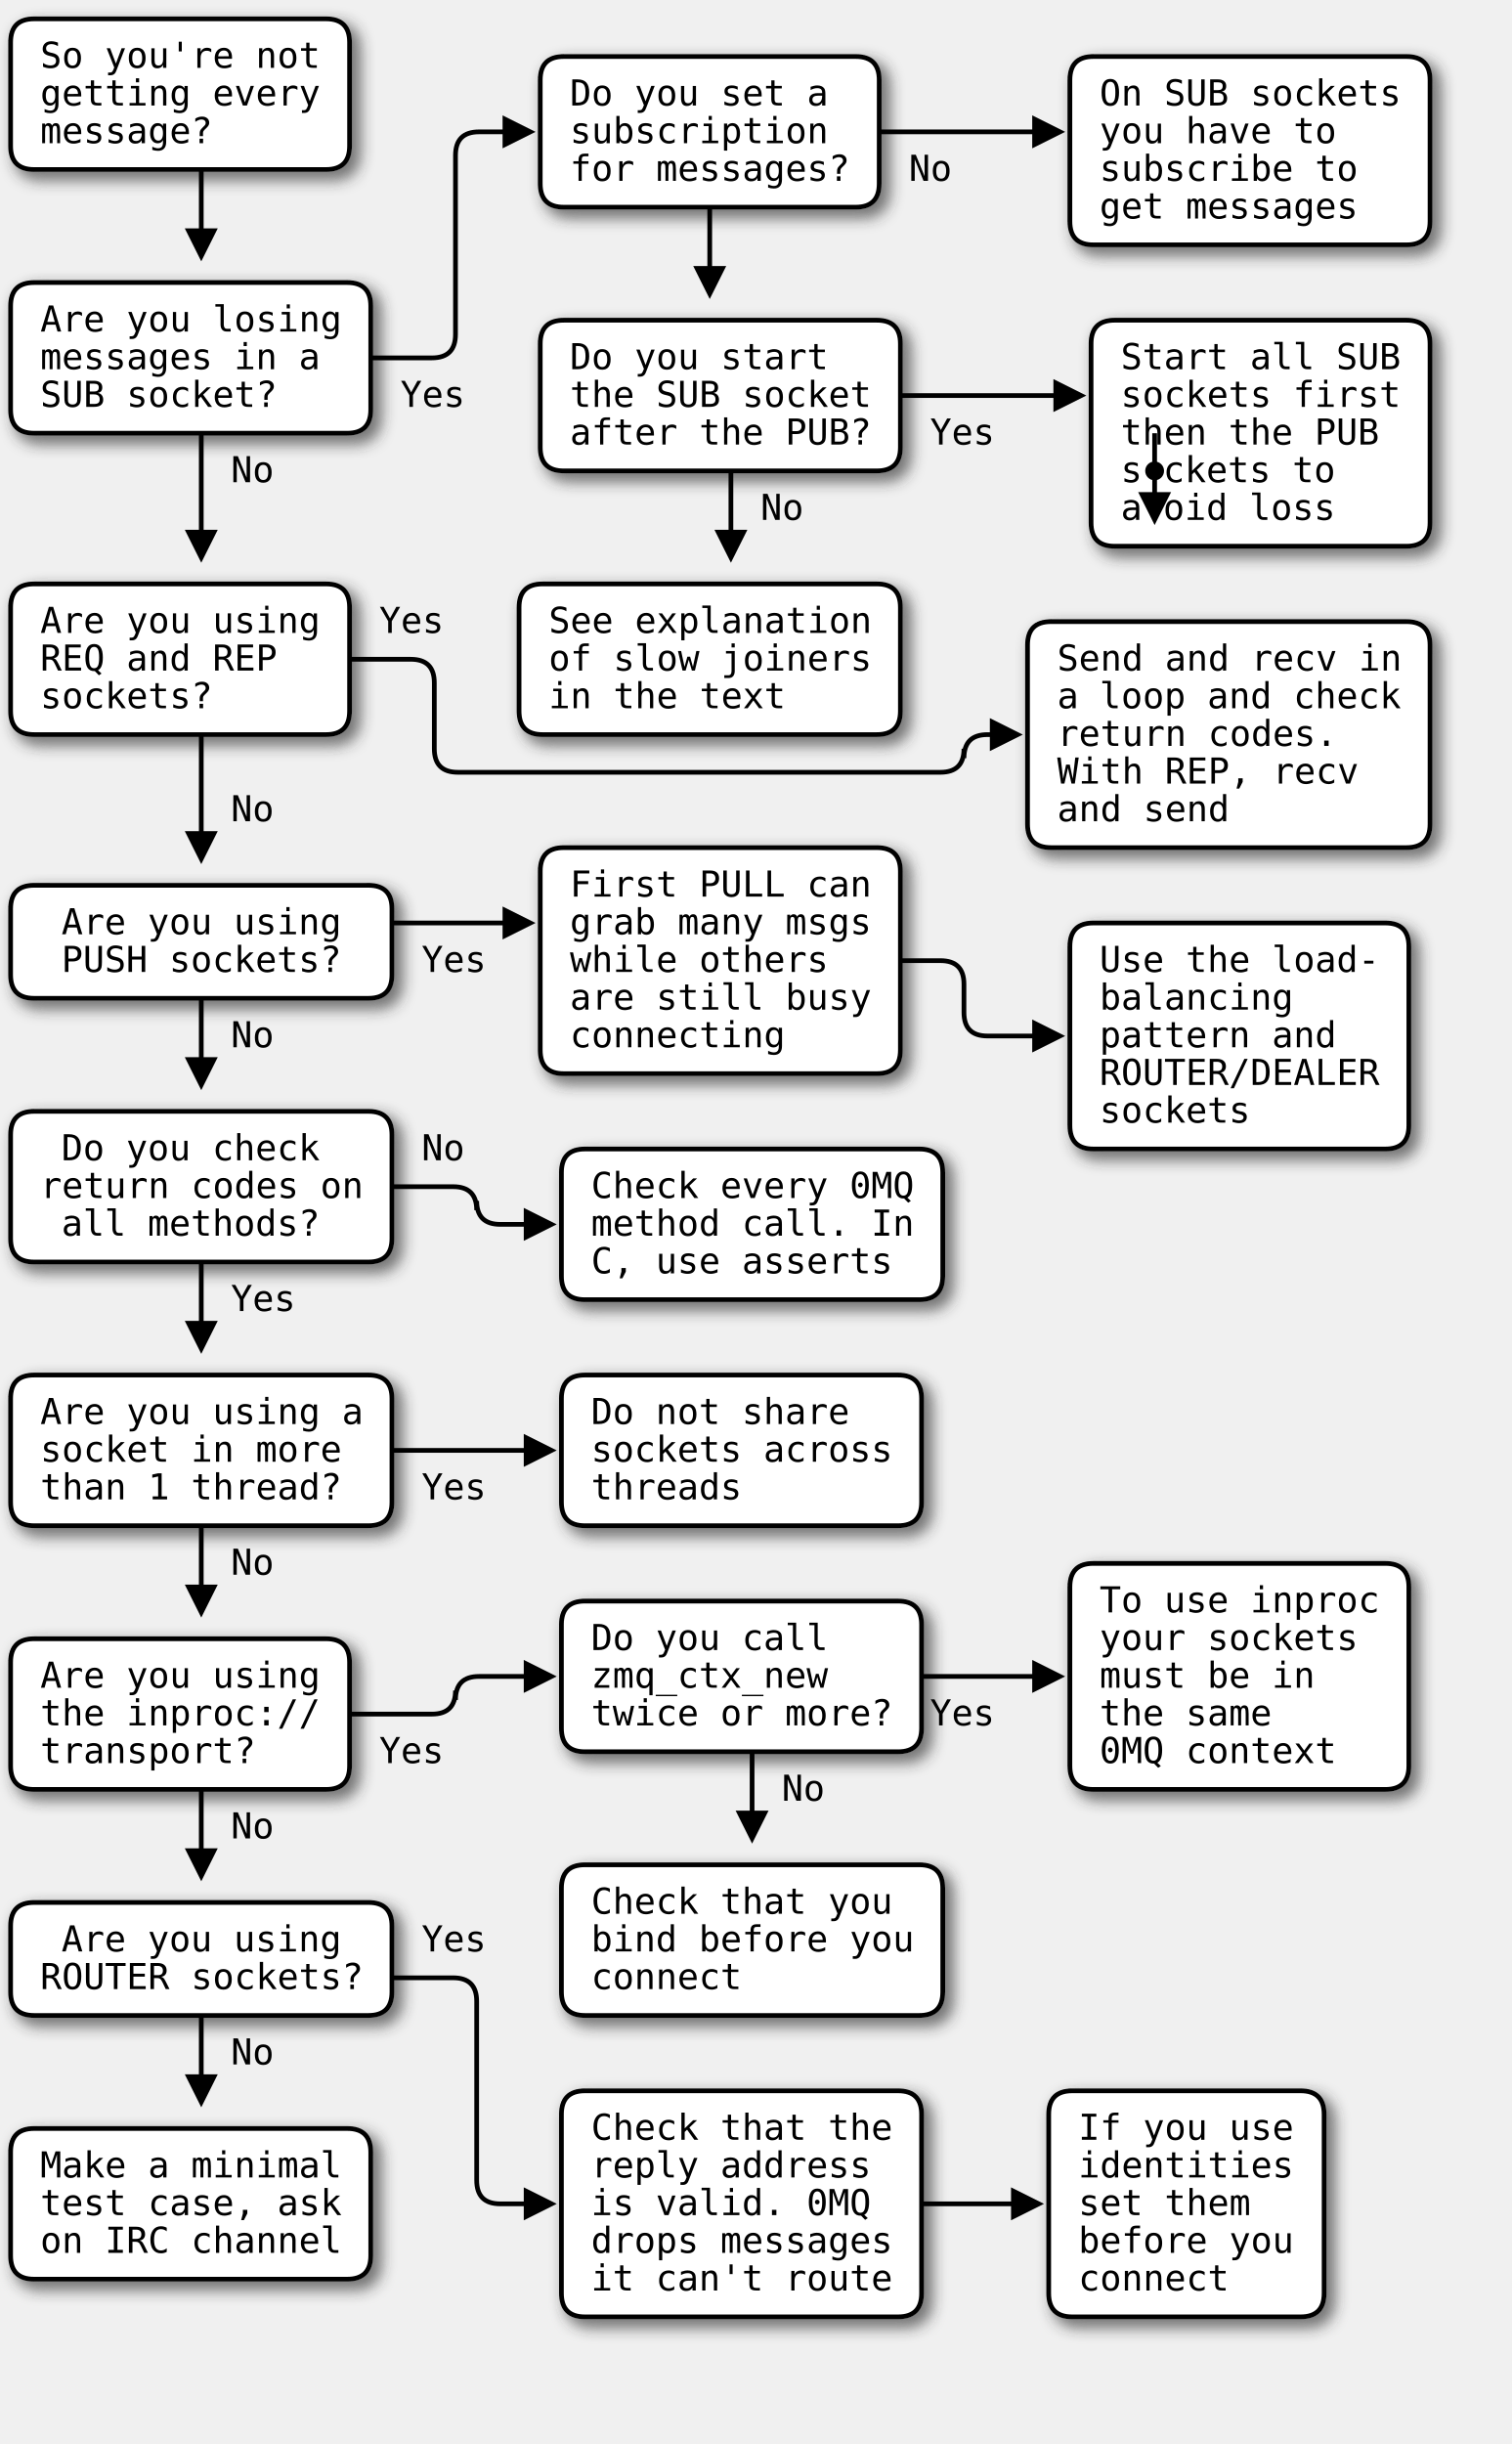
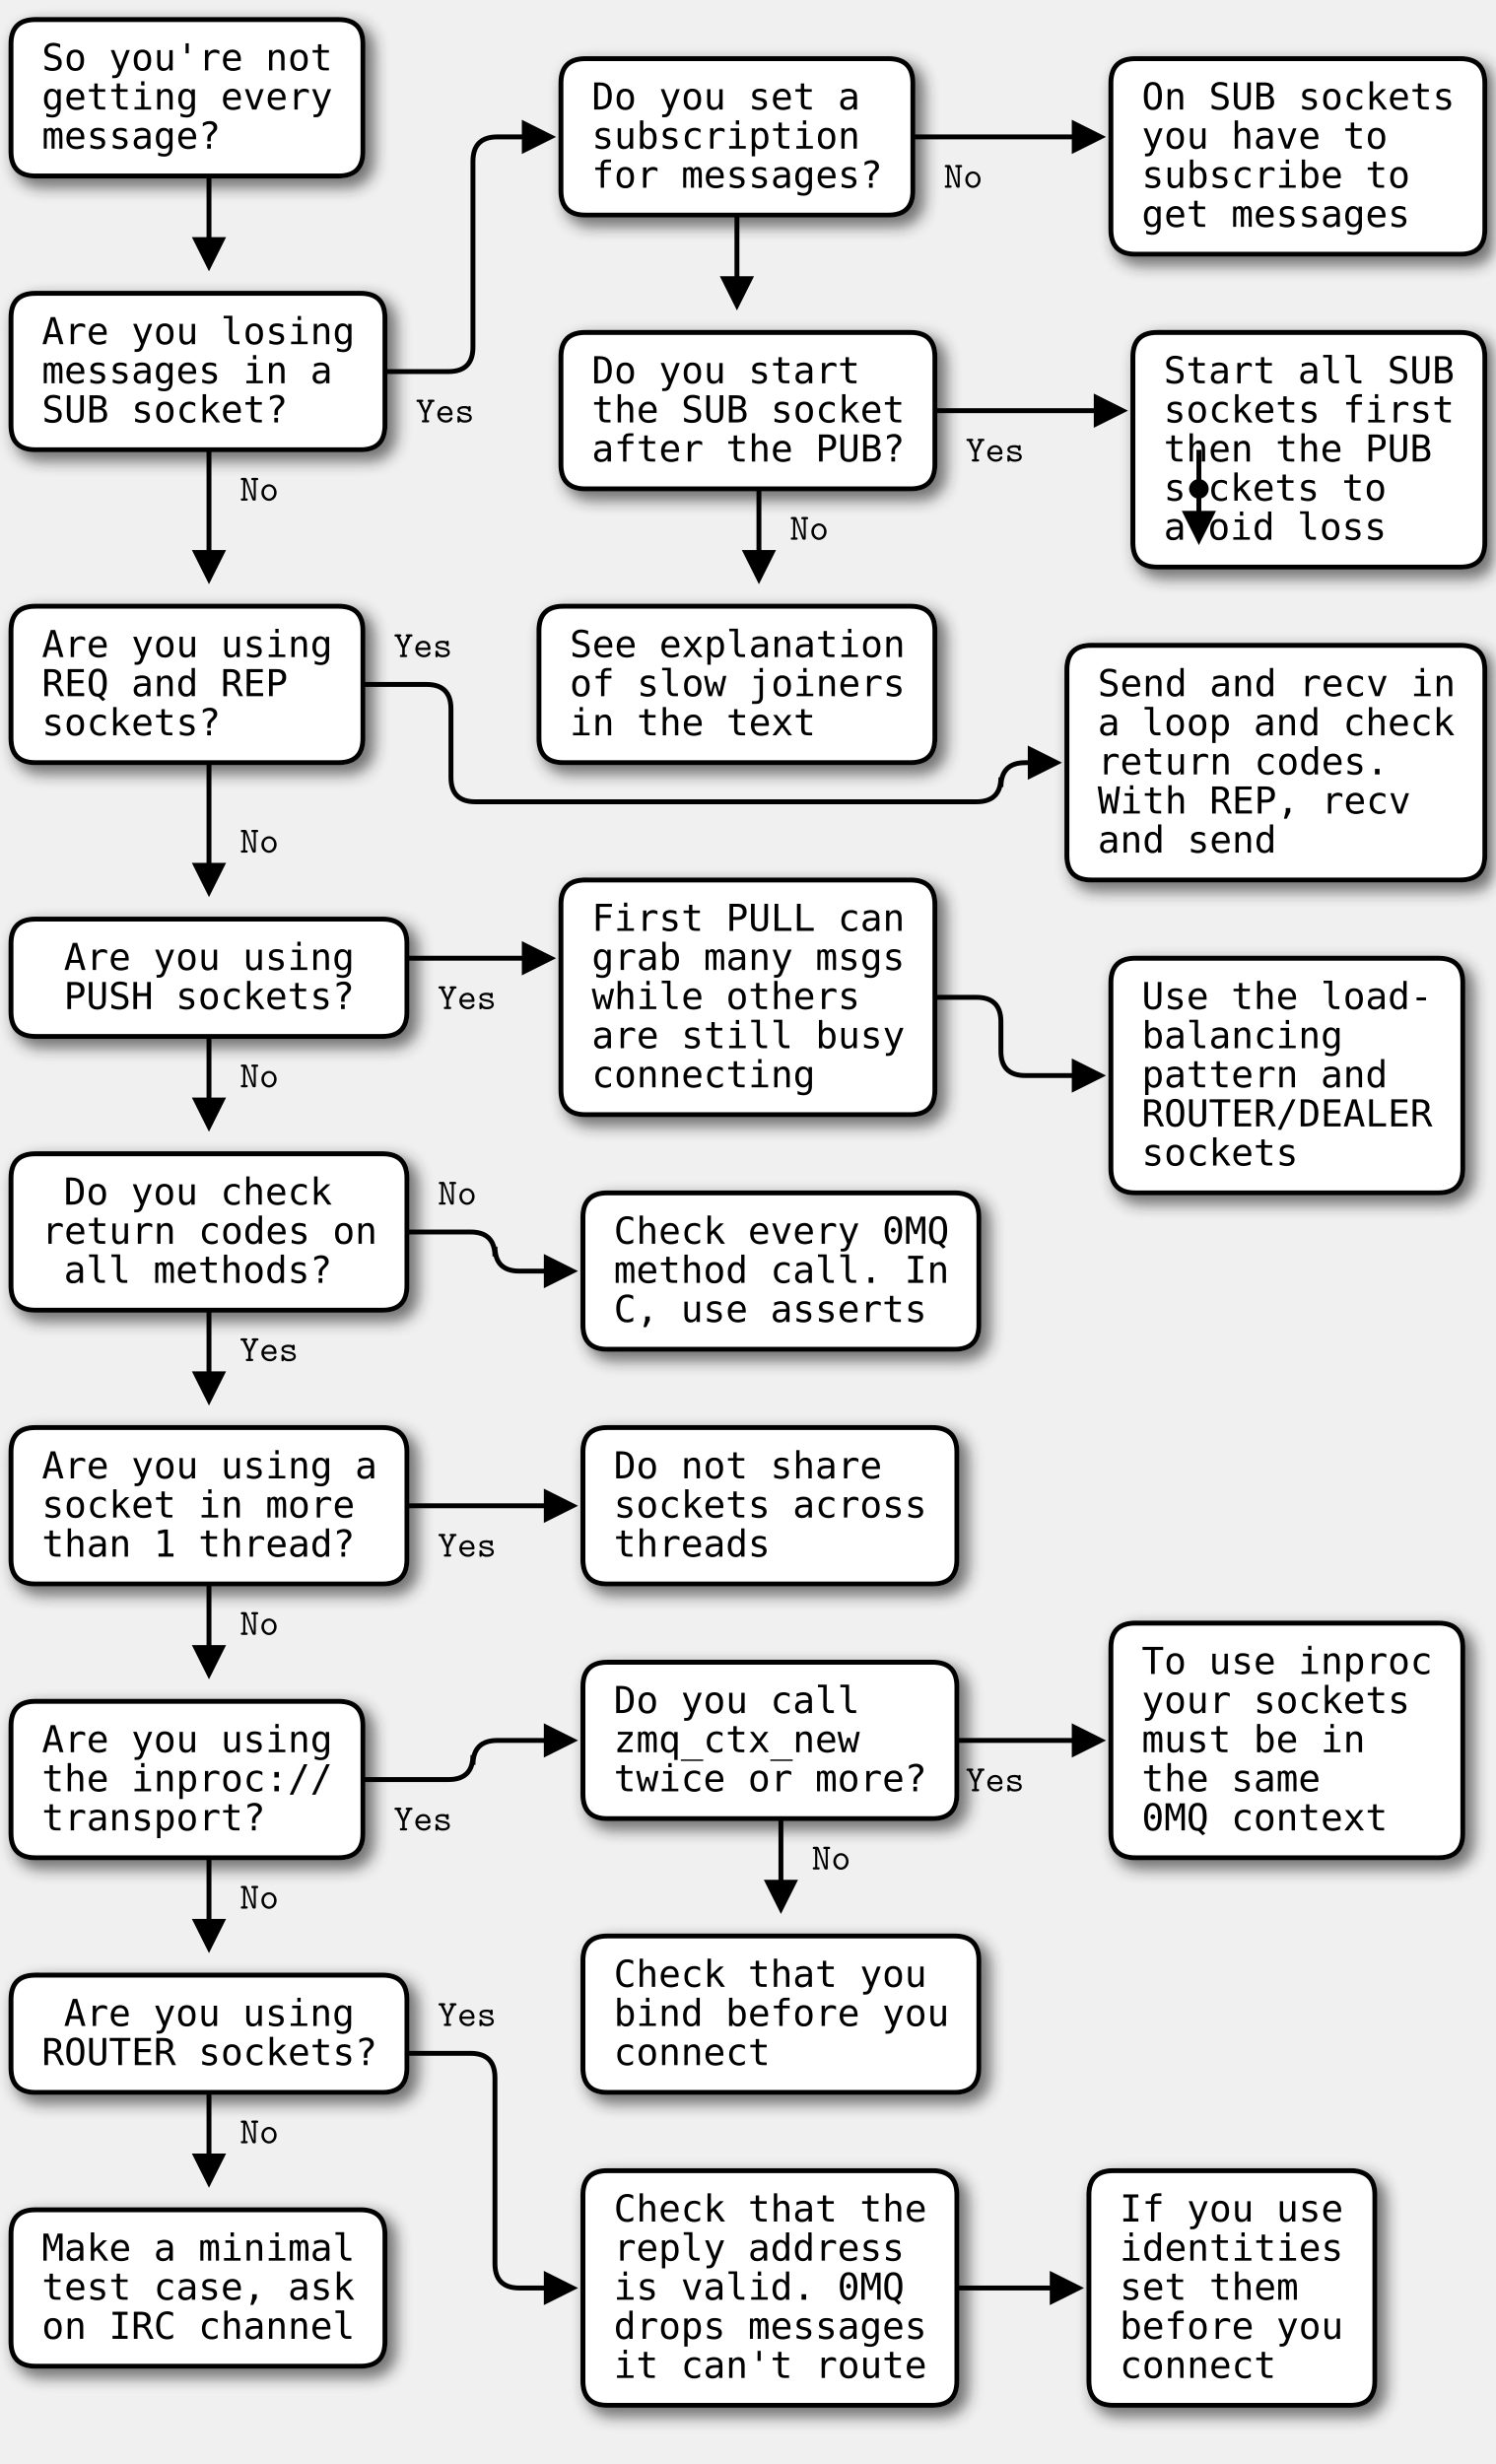
- <svg xmlns="http://www.w3.org/2000/svg" width="642px" height="1038px" version="1.1">
+ <svg xmlns="http://www.w3.org/2000/svg" width="612px" height="1008px" version="1.1">
  <defs>
    <filter id="dsFilter" width="150%" height="150%">
      <feOffset result="offOut" in="SourceGraphic" dx="3" dy="3" />
      <feColorMatrix result="matrixOut" in="offOut" type="matrix" values="0.2 0 0 0 0 0 0.2 0 0 0 0 0 0.2 0 0 0 0 0 1 0" />
      <feGaussianBlur result="blurOut" in="matrixOut" stdDeviation="3" />
      <feBlend in="SourceGraphic" in2="blurOut" mode="normal" />
    </filter>
    <marker id="iPointer" viewBox="0 0 10 10" refX="5" refY="5" markerUnits="strokeWidth" markerWidth="8" markerHeight="7" orient="auto">
      <path d="M 10 0 L 10 10 L 0 5 z" />
    </marker>
    <marker id="Pointer" viewBox="0 0 10 10" refX="5" refY="5" markerUnits="strokeWidth" markerWidth="8" markerHeight="7" orient="auto">
      <path d="M 0 0 L 10 5 L 0 10 z" />
    </marker>
  </defs>
  <g id="boxes" stroke="black" stroke-width="2" fill="none">
    <g id="group0">
      <path id="path0" filter="url(#dsFilter)" fill="#fff" d="M 4.5 18 Q 4.5 8 14.5 8 L 138.5 8 Q 148.5 8 148.5 18 L 148.5 62 Q 148.5 72 138.5 72 L 14.5 72 Q 4.5 72 4.5 62 Z" />
      <text x="17.1" y="28.8" id="text0" fill="#000" stroke="none" style="font-family:Consolas,Monaco,Anonymous Pro,Anonymous,Bitstream Sans Mono,monospace;font-size:15.2px">So you're not </text>
      <text x="17.1" y="44.8" id="text0" fill="#000" stroke="none" style="font-family:Consolas,Monaco,Anonymous Pro,Anonymous,Bitstream Sans Mono,monospace;font-size:15.2px">getting every </text>
      <text x="17.1" y="60.8" id="text0" fill="#000" stroke="none" style="font-family:Consolas,Monaco,Anonymous Pro,Anonymous,Bitstream Sans Mono,monospace;font-size:15.2px">message? </text>
    </g>
    <g id="group3">
      <path id="path3" filter="url(#dsFilter)" fill="#fff" d="M 229.5 34 Q 229.5 24 239.5 24 L 363.5 24 Q 373.5 24 373.5 34 L 373.5 78 Q 373.5 88 363.5 88 L 239.5 88 Q 229.5 88 229.5 78 Z" />
      <text x="242.1" y="44.8" id="text3" fill="#000" stroke="none" style="font-family:Consolas,Monaco,Anonymous Pro,Anonymous,Bitstream Sans Mono,monospace;font-size:15.2px">Do you set a </text>
      <text x="242.1" y="60.8" id="text3" fill="#000" stroke="none" style="font-family:Consolas,Monaco,Anonymous Pro,Anonymous,Bitstream Sans Mono,monospace;font-size:15.2px">subscription </text>
      <text x="242.1" y="76.8" id="text3" fill="#000" stroke="none" style="font-family:Consolas,Monaco,Anonymous Pro,Anonymous,Bitstream Sans Mono,monospace;font-size:15.2px">for messages? </text>
    </g>
    <g id="group5">
      <path id="path5" filter="url(#dsFilter)" fill="#fff" d="M 454.5 34 Q 454.5 24 464.5 24 L 597.5 24 Q 607.5 24 607.5 34 L 607.5 94 Q 607.5 104 597.5 104 L 464.5 104 Q 454.5 104 454.5 94 Z" />
      <text x="467.1" y="44.8" id="text5" fill="#000" stroke="none" style="font-family:Consolas,Monaco,Anonymous Pro,Anonymous,Bitstream Sans Mono,monospace;font-size:15.2px">On SUB sockets </text>
      <text x="467.1" y="60.8" id="text5" fill="#000" stroke="none" style="font-family:Consolas,Monaco,Anonymous Pro,Anonymous,Bitstream Sans Mono,monospace;font-size:15.2px">you have to </text>
      <text x="467.1" y="76.8" id="text5" fill="#000" stroke="none" style="font-family:Consolas,Monaco,Anonymous Pro,Anonymous,Bitstream Sans Mono,monospace;font-size:15.2px">subscribe to </text>
      <text x="467.1" y="92.8" id="text5" fill="#000" stroke="none" style="font-family:Consolas,Monaco,Anonymous Pro,Anonymous,Bitstream Sans Mono,monospace;font-size:15.2px">get messages </text>
    </g>
    <g id="group17">
      <path id="path17" filter="url(#dsFilter)" fill="#fff" d="M 4.5 130 Q 4.5 120 14.5 120 L 147.5 120 Q 157.5 120 157.5 130 L 157.5 174 Q 157.5 184 147.5 184 L 14.5 184 Q 4.5 184 4.5 174 Z" />
      <text x="17.1" y="140.8" id="text17" fill="#000" stroke="none" style="font-family:Consolas,Monaco,Anonymous Pro,Anonymous,Bitstream Sans Mono,monospace;font-size:15.2px">Are you losing </text>
      <text x="17.1" y="156.8" id="text17" fill="#000" stroke="none" style="font-family:Consolas,Monaco,Anonymous Pro,Anonymous,Bitstream Sans Mono,monospace;font-size:15.2px">messages in a </text>
      <text x="17.1" y="172.8" id="text17" fill="#000" stroke="none" style="font-family:Consolas,Monaco,Anonymous Pro,Anonymous,Bitstream Sans Mono,monospace;font-size:15.2px">SUB socket? </text>
    </g>
    <g id="group19">
      <path id="path19" filter="url(#dsFilter)" fill="#fff" d="M 229.5 146 Q 229.5 136 239.5 136 L 372.5 136 Q 382.5 136 382.5 146 L 382.5 190 Q 382.5 200 372.5 200 L 239.5 200 Q 229.5 200 229.5 190 Z" />
      <text x="242.1" y="156.8" id="text19" fill="#000" stroke="none" style="font-family:Consolas,Monaco,Anonymous Pro,Anonymous,Bitstream Sans Mono,monospace;font-size:15.2px">Do you start </text>
      <text x="242.1" y="172.8" id="text19" fill="#000" stroke="none" style="font-family:Consolas,Monaco,Anonymous Pro,Anonymous,Bitstream Sans Mono,monospace;font-size:15.2px">the SUB socket </text>
      <text x="242.1" y="188.8" id="text19" fill="#000" stroke="none" style="font-family:Consolas,Monaco,Anonymous Pro,Anonymous,Bitstream Sans Mono,monospace;font-size:15.2px">after the PUB? </text>
    </g>
    <g id="group21">
      <path id="path21" filter="url(#dsFilter)" fill="#fff" d="M 463.5 146 Q 463.5 136 473.5 136 L 597.5 136 Q 607.5 136 607.5 146 L 607.5 222 Q 607.5 232 597.5 232 L 473.5 232 Q 463.5 232 463.5 222 Z" />
      <text x="476.1" y="156.8" id="text21" fill="#000" stroke="none" style="font-family:Consolas,Monaco,Anonymous Pro,Anonymous,Bitstream Sans Mono,monospace;font-size:15.2px">Start all SUB </text>
      <text x="476.1" y="172.8" id="text21" fill="#000" stroke="none" style="font-family:Consolas,Monaco,Anonymous Pro,Anonymous,Bitstream Sans Mono,monospace;font-size:15.2px">sockets first </text>
      <text x="476.1" y="188.8" id="text21" fill="#000" stroke="none" style="font-family:Consolas,Monaco,Anonymous Pro,Anonymous,Bitstream Sans Mono,monospace;font-size:15.2px">then the PUB </text>
      <text x="476.1" y="204.8" id="text21" fill="#000" stroke="none" style="font-family:Consolas,Monaco,Anonymous Pro,Anonymous,Bitstream Sans Mono,monospace;font-size:15.2px">s</text>
      <text x="494.1" y="204.8" id="text21" fill="#000" stroke="none" style="font-family:Consolas,Monaco,Anonymous Pro,Anonymous,Bitstream Sans Mono,monospace;font-size:15.2px">ckets to </text>
      <text x="476.1" y="220.8" id="text21" fill="#000" stroke="none" style="font-family:Consolas,Monaco,Anonymous Pro,Anonymous,Bitstream Sans Mono,monospace;font-size:15.2px">a</text>
      <text x="494.1" y="220.8" id="text21" fill="#000" stroke="none" style="font-family:Consolas,Monaco,Anonymous Pro,Anonymous,Bitstream Sans Mono,monospace;font-size:15.2px">oid loss </text>
    </g>
    <g id="group34">
      <path id="path34" filter="url(#dsFilter)" fill="#fff" d="M 4.5 258 Q 4.5 248 14.5 248 L 138.5 248 Q 148.5 248 148.5 258 L 148.5 302 Q 148.5 312 138.5 312 L 14.5 312 Q 4.5 312 4.5 302 Z" />
      <text x="17.1" y="268.8" id="text34" fill="#000" stroke="none" style="font-family:Consolas,Monaco,Anonymous Pro,Anonymous,Bitstream Sans Mono,monospace;font-size:15.2px">Are you using </text>
      <text x="17.1" y="284.8" id="text34" fill="#000" stroke="none" style="font-family:Consolas,Monaco,Anonymous Pro,Anonymous,Bitstream Sans Mono,monospace;font-size:15.2px">REQ and REP </text>
      <text x="17.1" y="300.8" id="text34" fill="#000" stroke="none" style="font-family:Consolas,Monaco,Anonymous Pro,Anonymous,Bitstream Sans Mono,monospace;font-size:15.2px">sockets? </text>
    </g>
    <g id="group36">
      <path id="path36" filter="url(#dsFilter)" fill="#fff" d="M 220.5 258 Q 220.5 248 230.5 248 L 372.5 248 Q 382.5 248 382.5 258 L 382.5 302 Q 382.5 312 372.5 312 L 230.5 312 Q 220.5 312 220.5 302 Z" />
      <text x="233.1" y="268.8" id="text36" fill="#000" stroke="none" style="font-family:Consolas,Monaco,Anonymous Pro,Anonymous,Bitstream Sans Mono,monospace;font-size:15.2px">See explanation </text>
      <text x="233.1" y="284.8" id="text36" fill="#000" stroke="none" style="font-family:Consolas,Monaco,Anonymous Pro,Anonymous,Bitstream Sans Mono,monospace;font-size:15.2px">of slow joiners </text>
      <text x="233.1" y="300.8" id="text36" fill="#000" stroke="none" style="font-family:Consolas,Monaco,Anonymous Pro,Anonymous,Bitstream Sans Mono,monospace;font-size:15.2px">in the text </text>
    </g>
    <g id="group38">
      <path id="path38" filter="url(#dsFilter)" fill="#fff" d="M 436.5 274 Q 436.5 264 446.5 264 L 597.5 264 Q 607.5 264 607.5 274 L 607.5 350 Q 607.5 360 597.5 360 L 446.5 360 Q 436.5 360 436.5 350 Z" />
      <text x="449.1" y="284.8" id="text38" fill="#000" stroke="none" style="font-family:Consolas,Monaco,Anonymous Pro,Anonymous,Bitstream Sans Mono,monospace;font-size:15.2px">Send and recv in </text>
      <text x="449.1" y="300.8" id="text38" fill="#000" stroke="none" style="font-family:Consolas,Monaco,Anonymous Pro,Anonymous,Bitstream Sans Mono,monospace;font-size:15.2px">a</text>
      <text x="467.1" y="300.8" id="text38" fill="#000" stroke="none" style="font-family:Consolas,Monaco,Anonymous Pro,Anonymous,Bitstream Sans Mono,monospace;font-size:15.2px">loop and check </text>
      <text x="449.1" y="316.8" id="text38" fill="#000" stroke="none" style="font-family:Consolas,Monaco,Anonymous Pro,Anonymous,Bitstream Sans Mono,monospace;font-size:15.2px">return codes. </text>
      <text x="449.1" y="332.8" id="text38" fill="#000" stroke="none" style="font-family:Consolas,Monaco,Anonymous Pro,Anonymous,Bitstream Sans Mono,monospace;font-size:15.2px">With REP, recv </text>
      <text x="449.1" y="348.8" id="text38" fill="#000" stroke="none" style="font-family:Consolas,Monaco,Anonymous Pro,Anonymous,Bitstream Sans Mono,monospace;font-size:15.2px">and send </text>
    </g>
    <g id="group51">
      <path id="path51" filter="url(#dsFilter)" fill="#fff" d="M 229.5 370 Q 229.5 360 239.5 360 L 372.5 360 Q 382.5 360 382.5 370 L 382.5 446 Q 382.5 456 372.5 456 L 239.5 456 Q 229.5 456 229.5 446 Z" />
      <text x="242.1" y="380.8" id="text51" fill="#000" stroke="none" style="font-family:Consolas,Monaco,Anonymous Pro,Anonymous,Bitstream Sans Mono,monospace;font-size:15.2px">First PULL can </text>
      <text x="242.1" y="396.8" id="text51" fill="#000" stroke="none" style="font-family:Consolas,Monaco,Anonymous Pro,Anonymous,Bitstream Sans Mono,monospace;font-size:15.2px">grab many msgs </text>
      <text x="242.1" y="412.8" id="text51" fill="#000" stroke="none" style="font-family:Consolas,Monaco,Anonymous Pro,Anonymous,Bitstream Sans Mono,monospace;font-size:15.2px">while others </text>
      <text x="242.1" y="428.8" id="text51" fill="#000" stroke="none" style="font-family:Consolas,Monaco,Anonymous Pro,Anonymous,Bitstream Sans Mono,monospace;font-size:15.2px">are still busy </text>
      <text x="242.1" y="444.8" id="text51" fill="#000" stroke="none" style="font-family:Consolas,Monaco,Anonymous Pro,Anonymous,Bitstream Sans Mono,monospace;font-size:15.2px">connecting </text>
    </g>
    <g id="group55">
      <path id="path55" filter="url(#dsFilter)" fill="#fff" d="M 4.5 386 Q 4.5 376 14.5 376 L 156.5 376 Q 166.5 376 166.5 386 L 166.5 414 Q 166.5 424 156.5 424 L 14.5 424 Q 4.5 424 4.5 414 Z" />
      <text x="26.1" y="396.8" id="text55" fill="#000" stroke="none" style="font-family:Consolas,Monaco,Anonymous Pro,Anonymous,Bitstream Sans Mono,monospace;font-size:15.2px">Are you using </text>
      <text x="26.1" y="412.8" id="text55" fill="#000" stroke="none" style="font-family:Consolas,Monaco,Anonymous Pro,Anonymous,Bitstream Sans Mono,monospace;font-size:15.2px">PUSH sockets? </text>
    </g>
    <g id="group58">
      <path id="path58" filter="url(#dsFilter)" fill="#fff" d="M 454.5 402 Q 454.5 392 464.5 392 L 588.5 392 Q 598.5 392 598.5 402 L 598.5 478 Q 598.5 488 588.5 488 L 464.5 488 Q 454.5 488 454.5 478 Z" />
      <text x="467.1" y="412.8" id="text58" fill="#000" stroke="none" style="font-family:Consolas,Monaco,Anonymous Pro,Anonymous,Bitstream Sans Mono,monospace;font-size:15.2px">Use the load- </text>
      <text x="467.1" y="428.8" id="text58" fill="#000" stroke="none" style="font-family:Consolas,Monaco,Anonymous Pro,Anonymous,Bitstream Sans Mono,monospace;font-size:15.2px">balancing </text>
      <text x="467.1" y="444.8" id="text58" fill="#000" stroke="none" style="font-family:Consolas,Monaco,Anonymous Pro,Anonymous,Bitstream Sans Mono,monospace;font-size:15.2px">pattern and </text>
      <text x="467.1" y="460.8" id="text58" fill="#000" stroke="none" style="font-family:Consolas,Monaco,Anonymous Pro,Anonymous,Bitstream Sans Mono,monospace;font-size:15.2px">ROUTER/DEALER </text>
      <text x="467.1" y="476.8" id="text58" fill="#000" stroke="none" style="font-family:Consolas,Monaco,Anonymous Pro,Anonymous,Bitstream Sans Mono,monospace;font-size:15.2px">sockets </text>
    </g>
    <g id="group68">
      <path id="path68" filter="url(#dsFilter)" fill="#fff" d="M 4.5 482 Q 4.5 472 14.5 472 L 156.5 472 Q 166.5 472 166.5 482 L 166.5 526 Q 166.5 536 156.5 536 L 14.5 536 Q 4.5 536 4.5 526 Z" />
      <text x="26.1" y="492.8" id="text68" fill="#000" stroke="none" style="font-family:Consolas,Monaco,Anonymous Pro,Anonymous,Bitstream Sans Mono,monospace;font-size:15.2px">Do you check </text>
      <text x="17.1" y="508.8" id="text68" fill="#000" stroke="none" style="font-family:Consolas,Monaco,Anonymous Pro,Anonymous,Bitstream Sans Mono,monospace;font-size:15.2px">return codes on </text>
      <text x="26.1" y="524.8" id="text68" fill="#000" stroke="none" style="font-family:Consolas,Monaco,Anonymous Pro,Anonymous,Bitstream Sans Mono,monospace;font-size:15.2px">all methods? </text>
    </g>
    <g id="group70">
      <path id="path70" filter="url(#dsFilter)" fill="#fff" d="M 238.5 498 Q 238.5 488 248.5 488 L 390.5 488 Q 400.5 488 400.5 498 L 400.5 542 Q 400.5 552 390.5 552 L 248.5 552 Q 238.5 552 238.5 542 Z" />
      <text x="251.1" y="508.8" id="text70" fill="#000" stroke="none" style="font-family:Consolas,Monaco,Anonymous Pro,Anonymous,Bitstream Sans Mono,monospace;font-size:15.2px">Check every 0MQ </text>
      <text x="251.1" y="524.8" id="text70" fill="#000" stroke="none" style="font-family:Consolas,Monaco,Anonymous Pro,Anonymous,Bitstream Sans Mono,monospace;font-size:15.2px">method call. In </text>
      <text x="251.1" y="540.8" id="text70" fill="#000" stroke="none" style="font-family:Consolas,Monaco,Anonymous Pro,Anonymous,Bitstream Sans Mono,monospace;font-size:15.2px">C, use asserts </text>
    </g>
    <g id="group83">
      <path id="path83" filter="url(#dsFilter)" fill="#fff" d="M 4.5 594 Q 4.5 584 14.5 584 L 156.5 584 Q 166.5 584 166.5 594 L 166.5 638 Q 166.5 648 156.5 648 L 14.5 648 Q 4.5 648 4.5 638 Z" />
      <text x="17.1" y="604.8" id="text83" fill="#000" stroke="none" style="font-family:Consolas,Monaco,Anonymous Pro,Anonymous,Bitstream Sans Mono,monospace;font-size:15.2px">Are you using a </text>
      <text x="17.1" y="620.8" id="text83" fill="#000" stroke="none" style="font-family:Consolas,Monaco,Anonymous Pro,Anonymous,Bitstream Sans Mono,monospace;font-size:15.2px">socket in more </text>
      <text x="17.1" y="636.8" id="text83" fill="#000" stroke="none" style="font-family:Consolas,Monaco,Anonymous Pro,Anonymous,Bitstream Sans Mono,monospace;font-size:15.2px">than 1 thread? </text>
    </g>
    <g id="group85">
      <path id="path85" filter="url(#dsFilter)" fill="#fff" d="M 238.5 594 Q 238.5 584 248.5 584 L 381.5 584 Q 391.5 584 391.5 594 L 391.5 638 Q 391.5 648 381.5 648 L 248.5 648 Q 238.5 648 238.5 638 Z" />
      <text x="251.1" y="604.8" id="text85" fill="#000" stroke="none" style="font-family:Consolas,Monaco,Anonymous Pro,Anonymous,Bitstream Sans Mono,monospace;font-size:15.2px">Do not share </text>
      <text x="251.1" y="620.8" id="text85" fill="#000" stroke="none" style="font-family:Consolas,Monaco,Anonymous Pro,Anonymous,Bitstream Sans Mono,monospace;font-size:15.2px">sockets across </text>
      <text x="251.1" y="636.8" id="text85" fill="#000" stroke="none" style="font-family:Consolas,Monaco,Anonymous Pro,Anonymous,Bitstream Sans Mono,monospace;font-size:15.2px">threads </text>
    </g>
    <g id="group93">
      <path id="path93" filter="url(#dsFilter)" fill="#fff" d="M 454.5 674 Q 454.5 664 464.5 664 L 588.5 664 Q 598.5 664 598.5 674 L 598.5 750 Q 598.5 760 588.5 760 L 464.5 760 Q 454.5 760 454.5 750 Z" />
      <text x="467.1" y="684.8" id="text93" fill="#000" stroke="none" style="font-family:Consolas,Monaco,Anonymous Pro,Anonymous,Bitstream Sans Mono,monospace;font-size:15.2px">To use inproc </text>
      <text x="467.1" y="700.8" id="text93" fill="#000" stroke="none" style="font-family:Consolas,Monaco,Anonymous Pro,Anonymous,Bitstream Sans Mono,monospace;font-size:15.2px">your sockets </text>
      <text x="467.1" y="716.8" id="text93" fill="#000" stroke="none" style="font-family:Consolas,Monaco,Anonymous Pro,Anonymous,Bitstream Sans Mono,monospace;font-size:15.2px">must be in </text>
      <text x="467.1" y="732.8" id="text93" fill="#000" stroke="none" style="font-family:Consolas,Monaco,Anonymous Pro,Anonymous,Bitstream Sans Mono,monospace;font-size:15.2px">the same </text>
      <text x="467.1" y="748.8" id="text93" fill="#000" stroke="none" style="font-family:Consolas,Monaco,Anonymous Pro,Anonymous,Bitstream Sans Mono,monospace;font-size:15.2px">0MQ context </text>
    </g>
    <g id="group95">
      <path id="path95" filter="url(#dsFilter)" fill="#fff" d="M 238.5 690 Q 238.5 680 248.5 680 L 381.5 680 Q 391.5 680 391.5 690 L 391.5 734 Q 391.5 744 381.5 744 L 248.5 744 Q 238.5 744 238.5 734 Z" />
      <text x="251.1" y="700.8" id="text95" fill="#000" stroke="none" style="font-family:Consolas,Monaco,Anonymous Pro,Anonymous,Bitstream Sans Mono,monospace;font-size:15.2px">Do you call </text>
      <text x="251.1" y="716.8" id="text95" fill="#000" stroke="none" style="font-family:Consolas,Monaco,Anonymous Pro,Anonymous,Bitstream Sans Mono,monospace;font-size:15.2px">zmq_ctx_new </text>
      <text x="251.1" y="732.8" id="text95" fill="#000" stroke="none" style="font-family:Consolas,Monaco,Anonymous Pro,Anonymous,Bitstream Sans Mono,monospace;font-size:15.2px">twice or more? </text>
    </g>
    <g id="group97">
      <path id="path97" filter="url(#dsFilter)" fill="#fff" d="M 4.5 706 Q 4.5 696 14.5 696 L 138.5 696 Q 148.5 696 148.5 706 L 148.5 750 Q 148.5 760 138.5 760 L 14.5 760 Q 4.5 760 4.5 750 Z" />
      <text x="17.1" y="716.8" id="text97" fill="#000" stroke="none" style="font-family:Consolas,Monaco,Anonymous Pro,Anonymous,Bitstream Sans Mono,monospace;font-size:15.2px">Are you using </text>
      <text x="17.1" y="732.8" id="text97" fill="#000" stroke="none" style="font-family:Consolas,Monaco,Anonymous Pro,Anonymous,Bitstream Sans Mono,monospace;font-size:15.2px">the inproc:// </text>
      <text x="17.1" y="748.8" id="text97" fill="#000" stroke="none" style="font-family:Consolas,Monaco,Anonymous Pro,Anonymous,Bitstream Sans Mono,monospace;font-size:15.2px">transport? </text>
    </g>
    <g id="group111">
      <path id="path111" filter="url(#dsFilter)" fill="#fff" d="M 238.5 802 Q 238.5 792 248.5 792 L 390.5 792 Q 400.5 792 400.5 802 L 400.5 846 Q 400.5 856 390.5 856 L 248.5 856 Q 238.5 856 238.5 846 Z" />
      <text x="251.1" y="812.8" id="text111" fill="#000" stroke="none" style="font-family:Consolas,Monaco,Anonymous Pro,Anonymous,Bitstream Sans Mono,monospace;font-size:15.2px">Check that you </text>
      <text x="251.1" y="828.8" id="text111" fill="#000" stroke="none" style="font-family:Consolas,Monaco,Anonymous Pro,Anonymous,Bitstream Sans Mono,monospace;font-size:15.2px">bind before you </text>
      <text x="251.1" y="844.8" id="text111" fill="#000" stroke="none" style="font-family:Consolas,Monaco,Anonymous Pro,Anonymous,Bitstream Sans Mono,monospace;font-size:15.2px">connect </text>
    </g>
    <g id="group113">
      <path id="path113" filter="url(#dsFilter)" fill="#fff" d="M 4.5 818 Q 4.5 808 14.5 808 L 156.5 808 Q 166.5 808 166.5 818 L 166.5 846 Q 166.5 856 156.5 856 L 14.5 856 Q 4.5 856 4.5 846 Z" />
      <text x="26.1" y="828.8" id="text113" fill="#000" stroke="none" style="font-family:Consolas,Monaco,Anonymous Pro,Anonymous,Bitstream Sans Mono,monospace;font-size:15.2px">Are you using </text>
      <text x="17.1" y="844.8" id="text113" fill="#000" stroke="none" style="font-family:Consolas,Monaco,Anonymous Pro,Anonymous,Bitstream Sans Mono,monospace;font-size:15.2px">ROUTER sockets? </text>
    </g>
    <g id="group122">
      <path id="path122" filter="url(#dsFilter)" fill="#fff" d="M 238.5 898 Q 238.5 888 248.5 888 L 381.5 888 Q 391.5 888 391.5 898 L 391.5 974 Q 391.5 984 381.5 984 L 248.5 984 Q 238.5 984 238.5 974 Z" />
      <text x="251.1" y="908.8" id="text122" fill="#000" stroke="none" style="font-family:Consolas,Monaco,Anonymous Pro,Anonymous,Bitstream Sans Mono,monospace;font-size:15.2px">Check that the </text>
      <text x="251.1" y="924.8" id="text122" fill="#000" stroke="none" style="font-family:Consolas,Monaco,Anonymous Pro,Anonymous,Bitstream Sans Mono,monospace;font-size:15.2px">reply address </text>
      <text x="251.1" y="940.8" id="text122" fill="#000" stroke="none" style="font-family:Consolas,Monaco,Anonymous Pro,Anonymous,Bitstream Sans Mono,monospace;font-size:15.2px">is valid. 0MQ </text>
      <text x="251.1" y="956.8" id="text122" fill="#000" stroke="none" style="font-family:Consolas,Monaco,Anonymous Pro,Anonymous,Bitstream Sans Mono,monospace;font-size:15.2px">drops messages </text>
      <text x="251.1" y="972.8" id="text122" fill="#000" stroke="none" style="font-family:Consolas,Monaco,Anonymous Pro,Anonymous,Bitstream Sans Mono,monospace;font-size:15.2px">it can't route </text>
    </g>
    <g id="group124">
      <path id="path124" filter="url(#dsFilter)" fill="#fff" d="M 445.5 898 Q 445.5 888 455.5 888 L 552.5 888 Q 562.5 888 562.5 898 L 562.5 974 Q 562.5 984 552.5 984 L 455.5 984 Q 445.5 984 445.5 974 Z" />
      <text x="458.1" y="908.8" id="text124" fill="#000" stroke="none" style="font-family:Consolas,Monaco,Anonymous Pro,Anonymous,Bitstream Sans Mono,monospace;font-size:15.2px">If you use </text>
      <text x="458.1" y="924.8" id="text124" fill="#000" stroke="none" style="font-family:Consolas,Monaco,Anonymous Pro,Anonymous,Bitstream Sans Mono,monospace;font-size:15.2px">identities </text>
      <text x="458.1" y="940.8" id="text124" fill="#000" stroke="none" style="font-family:Consolas,Monaco,Anonymous Pro,Anonymous,Bitstream Sans Mono,monospace;font-size:15.2px">set them </text>
      <text x="458.1" y="956.8" id="text124" fill="#000" stroke="none" style="font-family:Consolas,Monaco,Anonymous Pro,Anonymous,Bitstream Sans Mono,monospace;font-size:15.2px">before you </text>
      <text x="458.1" y="972.8" id="text124" fill="#000" stroke="none" style="font-family:Consolas,Monaco,Anonymous Pro,Anonymous,Bitstream Sans Mono,monospace;font-size:15.2px">connect </text>
    </g>
    <g id="group126">
      <path id="path126" filter="url(#dsFilter)" fill="#fff" d="M 4.5 914 Q 4.5 904 14.5 904 L 147.5 904 Q 157.5 904 157.5 914 L 157.5 958 Q 157.5 968 147.5 968 L 14.5 968 Q 4.5 968 4.5 958 Z" />
      <text x="17.1" y="924.8" id="text126" fill="#000" stroke="none" style="font-family:Consolas,Monaco,Anonymous Pro,Anonymous,Bitstream Sans Mono,monospace;font-size:15.2px">Make a minimal </text>
      <text x="17.1" y="940.8" id="text126" fill="#000" stroke="none" style="font-family:Consolas,Monaco,Anonymous Pro,Anonymous,Bitstream Sans Mono,monospace;font-size:15.2px">test case, ask </text>
      <text x="17.1" y="956.8" id="text126" fill="#000" stroke="none" style="font-family:Consolas,Monaco,Anonymous Pro,Anonymous,Bitstream Sans Mono,monospace;font-size:15.2px">on IRC channel </text>
    </g>
  </g>
  <g id="lines" stroke="black" stroke-width="2" fill="none">
    <g id="group709">
      <path id="path709" marker-end="url(#Pointer)" d="M 85.5 72 L 85.5 104 " />
    </g>
    <g id="group717">
      <path id="path717" marker-end="url(#Pointer)" d="M 85.5 184 L 85.5 232 " />
    </g>
    <g id="group726">
      <path id="path726" marker-end="url(#Pointer)" d="M 85.5 312 L 85.5 360 " />
    </g>
    <g id="group734">
      <path id="path734" marker-end="url(#Pointer)" d="M 85.5 424 L 85.5 456 " />
    </g>
    <g id="group742">
      <path id="path742" marker-end="url(#Pointer)" d="M 85.5 536 L 85.5 568 " />
    </g>
    <g id="group750">
      <path id="path750" marker-end="url(#Pointer)" d="M 85.5 648 L 85.5 680 " />
    </g>
    <g id="group758">
      <path id="path758" marker-end="url(#Pointer)" d="M 85.5 760 L 85.5 792 " />
    </g>
    <g id="group765">
      <path id="path765" marker-end="url(#Pointer)" d="M 85.5 856 L 85.5 888 " />
    </g>
    <g id="group1171">
      <path id="path1171" marker-end="url(#Pointer)" d="M 148.5 280 L 174.5 280 Q 184.5 280 184.5 290 L 184.5 318 Q 184.5 328 194.5 328 L 399.5 328 Q 409.5 328 409.5 318 L 409.5 322 Q 409.5 312 419.5 312 L 427.5 312 " />
    </g>
    <g id="group1200">
      <path id="path1200" marker-end="url(#Pointer)" d="M 148.5 728 L 183.5 728 Q 193.5 728 193.5 718 L 193.5 722 Q 193.5 712 203.5 712 L 229.5 712 " />
    </g>
    <g id="group1228">
      <path id="path1228" marker-end="url(#Pointer)" d="M 157.5 152 L 183.5 152 Q 193.5 152 193.5 142 L 193.5 66 Q 193.5 56 203.5 56 L 220.5 56 " />
    </g>
    <g id="group1307">
      <path id="path1307" marker-end="url(#Pointer)" d="M 166.5 392 L 220.5 392 " />
    </g>
    <g id="group1315">
      <path id="path1315" marker-end="url(#Pointer)" d="M 166.5 504 L 192.5 504 Q 202.5 504 202.5 514 L 202.5 510 Q 202.5 520 212.5 520 L 229.5 520 " />
    </g>
    <g id="group1323">
      <path id="path1323" marker-end="url(#Pointer)" d="M 166.5 616 L 229.5 616 " />
    </g>
    <g id="group1338">
      <path id="path1338" marker-end="url(#Pointer)" d="M 166.5 840 L 192.5 840 Q 202.5 840 202.5 850 L 202.5 926 Q 202.5 936 212.5 936 L 229.5 936 " />
    </g>
    <g id="group2237">
      <path id="path2237" marker-end="url(#Pointer)" d="M 301.5 88 L 301.5 120 " />
    </g>
    <g id="group2308">
      <path id="path2308" marker-end="url(#Pointer)" d="M 310.5 200 L 310.5 232 " />
    </g>
    <g id="group2406">
      <path id="path2406" marker-end="url(#Pointer)" d="M 319.5 744 L 319.5 776 " />
    </g>
    <g id="group2742">
      <path id="path2742" marker-end="url(#Pointer)" d="M 373.5 56 L 445.5 56 " />
    </g>
    <g id="group2813">
      <path id="path2813" marker-end="url(#Pointer)" d="M 382.5 168 L 454.5 168 " />
    </g>
    <g id="group2829">
      <path id="path2829" marker-end="url(#Pointer)" d="M 382.5 408 L 399.5 408 Q 409.5 408 409.5 418 L 409.5 430 Q 409.5 440 419.5 440 L 445.5 440 " />
    </g>
    <g id="group2912">
      <path id="path2912" marker-end="url(#Pointer)" d="M 391.5 712 L 445.5 712 " />
    </g>
    <g id="group2927">
      <path id="path2927" marker-end="url(#Pointer)" d="M 391.5 936 L 436.5 936 " />
    </g>
    <g id="group3576">
      <path id="path3576" marker-start="url(#iPointer)" d="M 490.5 216 L 490.5 200 L 490.5 184 " />
      <circle cx="490.5" cy="200" r="3" fill="black" />
    </g>
  </g>
-   <g id="text" fill="black" style="font-family:Consolas,Monaco,Anonymous Pro,Anonymous,Bitstream Sans Mono,monospace;font-size:15.2px">
+   <g id="text" fill="black" style="font-family:LMMono10,monospace;font-size:15.2px">
    <text x="386.1" y="76.8" id="text8" fill="#000">No </text>
    <text x="170.1" y="172.8" id="text16" fill="#000">Yes </text>
    <text x="395.1" y="188.8" id="text20" fill="#000">Yes </text>
    <text x="98.1" y="204.8" id="text22" fill="#000">No </text>
    <text x="323.1" y="220.8" id="text25" fill="#000">No </text>
    <text x="161.1" y="268.8" id="text29" fill="#000">Yes </text>
    <text x="98.1" y="348.8" id="text40" fill="#000">No </text>
    <text x="179.1" y="412.8" id="text46" fill="#000">Yes </text>
    <text x="98.1" y="444.8" id="text51" fill="#000">No </text>
    <text x="179.1" y="492.8" id="text57" fill="#000">No </text>
    <text x="98.1" y="556.8" id="text63" fill="#000">Yes </text>
    <text x="179.1" y="636.8" id="text69" fill="#000">Yes </text>
    <text x="98.1" y="668.8" id="text71" fill="#000">No </text>
    <text x="395.1" y="732.8" id="text80" fill="#000">Yes </text>
    <text x="161.1" y="748.8" id="text83" fill="#000">Yes </text>
    <text x="332.1" y="764.8" id="text85" fill="#000">No </text>
    <text x="98.1" y="780.8" id="text86" fill="#000">No </text>
    <text x="179.1" y="828.8" id="text89" fill="#000">Yes </text>
    <text x="98.1" y="876.8" id="text93" fill="#000">No </text>
  </g>
</svg>
